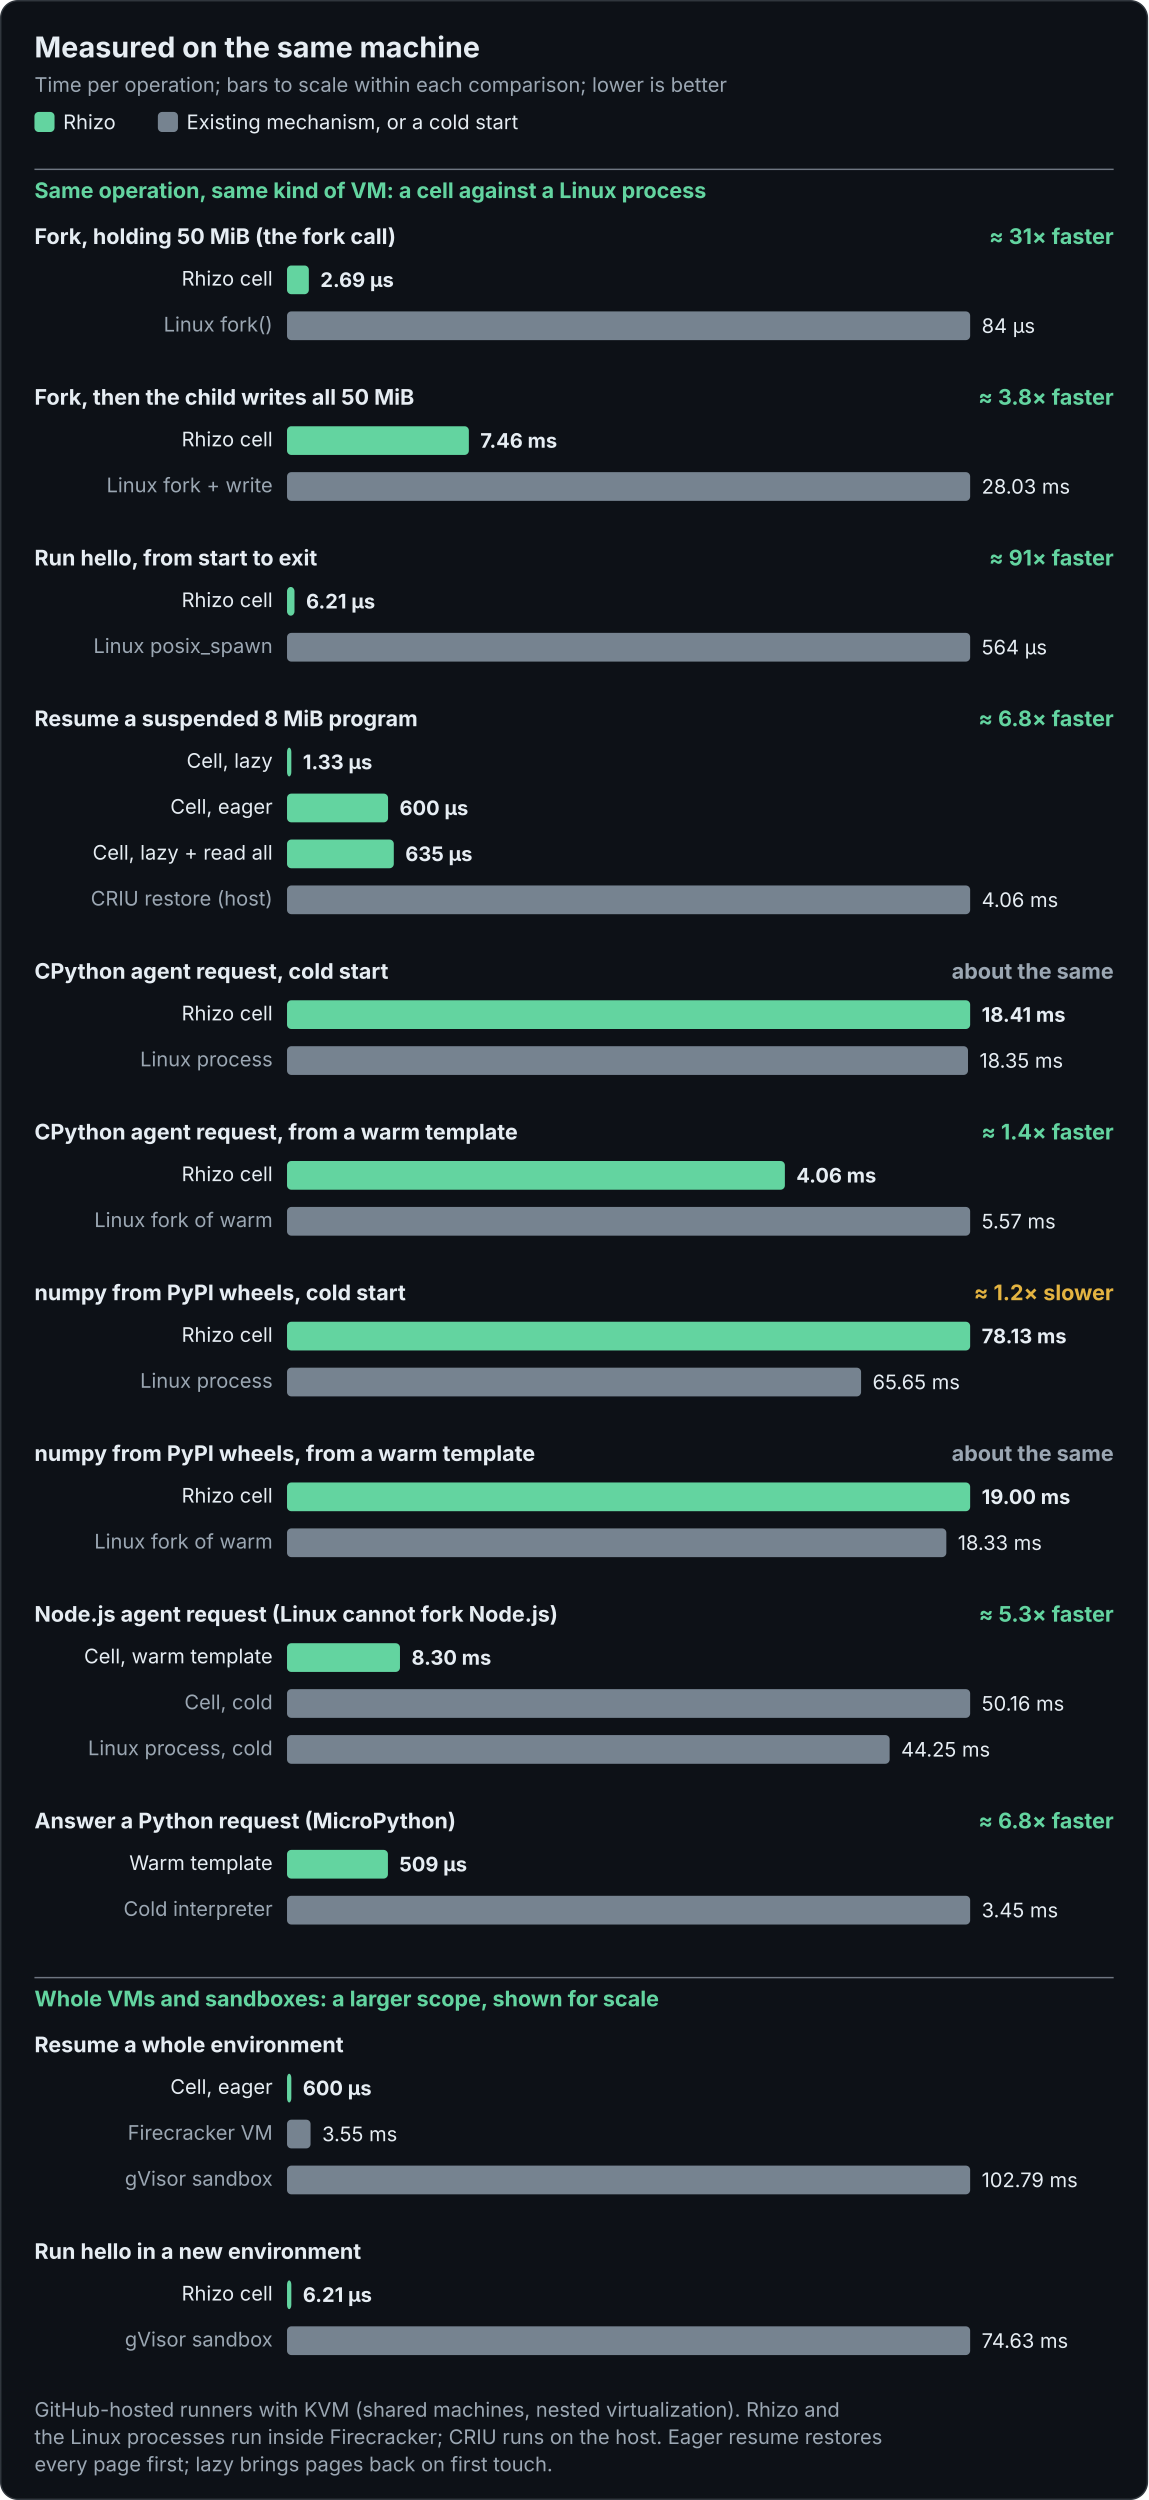
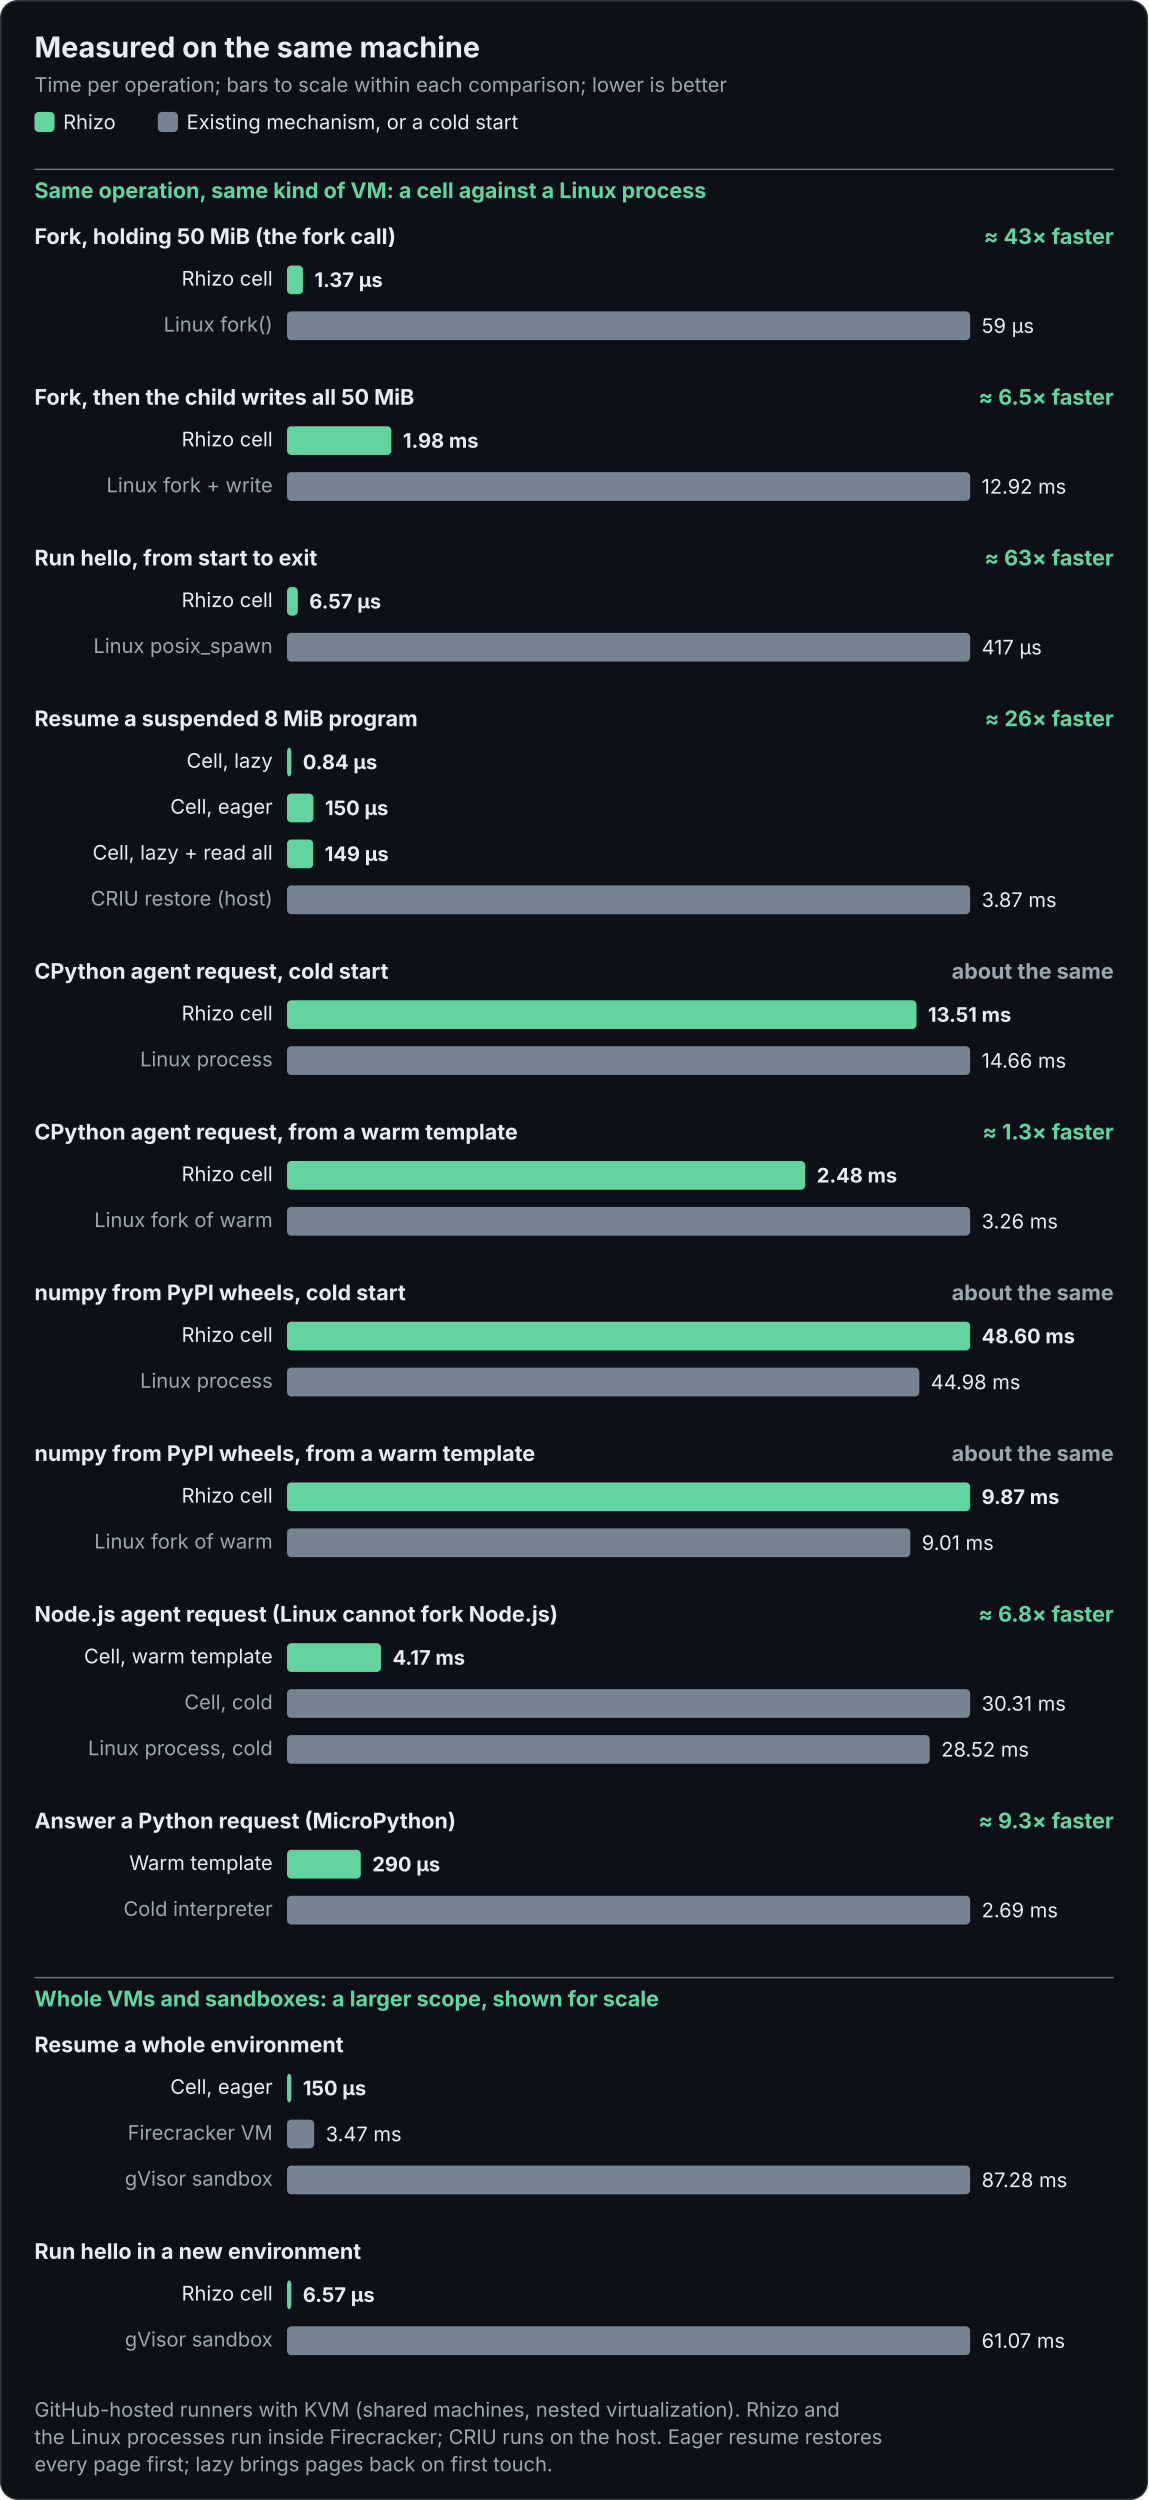
<svg xmlns="http://www.w3.org/2000/svg" viewBox="0 0 800 1742" width="800" height="1742" role="img" font-family="Inter, -apple-system, Segoe UI, Helvetica, Arial, sans-serif">
  <defs>
    <marker id="a" viewBox="0 0 10 10" refX="10" refY="5" markerWidth="7" markerHeight="7" orient="auto">
      <path d="M0 0L10 5L0 10z" fill="#8b98a5" />
    </marker>
    <marker id="g" viewBox="0 0 10 10" refX="10" refY="5" markerWidth="7" markerHeight="7" orient="auto">
      <path d="M0 0L10 5L0 10z" fill="#63d4a0" />
    </marker>
    <marker id="b" viewBox="0 0 10 10" refX="10" refY="5" markerWidth="7" markerHeight="7" orient="auto">
      <path d="M0 0L10 5L0 10z" fill="#79b8ff" />
    </marker>
    <marker id="o" viewBox="0 0 10 10" refX="10" refY="5" markerWidth="7" markerHeight="7" orient="auto">
      <path d="M0 0L10 5L0 10z" fill="#f2c14e" />
    </marker>
    <marker id="r" viewBox="0 0 10 10" refX="10" refY="5" markerWidth="7" markerHeight="7" orient="auto">
      <path d="M0 0L10 5L0 10z" fill="#ff8a80" />
    </marker>
    <marker id="c" viewBox="0 0 10 10" refX="10" refY="5" markerWidth="7" markerHeight="7" orient="auto">
      <path d="M0 0L10 5L0 10z" fill="#63d4a0" />
    </marker>
  </defs>
  <rect class="bg" x="0.5" y="0.5" width="799" height="1741" rx="12" fill="#0d1117" stroke="#30363d" />
  <text x="24" y="40" font-size="20" fill="#e6edf3" font-weight="700">Measured on the same machine</text>
  <text x="24" y="64" font-size="14" fill="#9ba7b3">Time per operation; bars to scale within each comparison; lower is better</text>
  <rect x="24" y="78" width="14" height="14" rx="3" fill="#63d4a0" stroke="#63d4a0" stroke-width="0" />
  <text x="44" y="90" font-size="14" fill="#e6edf3">Rhizo</text>
  <rect x="110" y="78" width="14" height="14" rx="3" fill="#768390" stroke="#768390" stroke-width="0" />
  <text x="130" y="90" font-size="14" fill="#e6edf3">Existing mechanism, or a cold start</text>
  <line x1="24" y1="118" x2="776" y2="118" stroke="#6e7681" stroke-width="1" />
  <text x="24" y="138" font-size="15" fill="#63d4a0" font-weight="700">Same operation, same kind of VM: a cell against a Linux process</text>
  <text x="24" y="170" font-size="15" fill="#e6edf3" font-weight="700">Fork, holding 50 MiB (the fork call)</text>
-   <text x="776" y="170" font-size="15" fill="#63d4a0" font-weight="700" text-anchor="end">≈ 31× faster</text>
+   <text x="776" y="170" font-size="15" fill="#63d4a0" font-weight="700" text-anchor="end">≈ 43× faster</text>
  <text x="190" y="199" font-size="14" fill="#e6edf3" text-anchor="end">Rhizo cell</text>
-   <rect x="200" y="185" width="15.2" height="20" rx="3" fill="#63d4a0" stroke="#63d4a0" stroke-width="0" />
-   <text x="223.187" y="200" font-size="14" fill="#e6edf3" font-weight="700" stroke="#0d1117" stroke-width="5" stroke-linejoin="round" paint-order="stroke">2.69 µs</text>
+   <rect x="200" y="185" width="11.1" height="20" rx="3" fill="#63d4a0" stroke="#63d4a0" stroke-width="0" />
+   <text x="219.115" y="200" font-size="14" fill="#e6edf3" font-weight="700" stroke="#0d1117" stroke-width="5" stroke-linejoin="round" paint-order="stroke">1.37 µs</text>
  <text x="190" y="231" font-size="14" fill="#9ba7b3" text-anchor="end">Linux fork()</text>
  <rect x="200" y="217" width="476.0" height="20" rx="3" fill="#768390" stroke="#768390" stroke-width="0" />
-   <text x="684.0" y="232" font-size="14" fill="#e6edf3" font-weight="400" stroke="#0d1117" stroke-width="5" stroke-linejoin="round" paint-order="stroke">84 µs</text>
+   <text x="684.0" y="232" font-size="14" fill="#e6edf3" font-weight="400" stroke="#0d1117" stroke-width="5" stroke-linejoin="round" paint-order="stroke">59 µs</text>
  <text x="24" y="282" font-size="15" fill="#e6edf3" font-weight="700">Fork, then the child writes all 50 MiB</text>
-   <text x="776" y="282" font-size="15" fill="#63d4a0" font-weight="700" text-anchor="end">≈ 3.8× faster</text>
+   <text x="776" y="282" font-size="15" fill="#63d4a0" font-weight="700" text-anchor="end">≈ 6.5× faster</text>
  <text x="190" y="311" font-size="14" fill="#e6edf3" text-anchor="end">Rhizo cell</text>
-   <rect x="200" y="297" width="126.7" height="20" rx="3" fill="#63d4a0" stroke="#63d4a0" stroke-width="0" />
-   <text x="334.663" y="312" font-size="14" fill="#e6edf3" font-weight="700" stroke="#0d1117" stroke-width="5" stroke-linejoin="round" paint-order="stroke">7.46 ms</text>
+   <rect x="200" y="297" width="72.7" height="20" rx="3" fill="#63d4a0" stroke="#63d4a0" stroke-width="0" />
+   <text x="280.746" y="312" font-size="14" fill="#e6edf3" font-weight="700" stroke="#0d1117" stroke-width="5" stroke-linejoin="round" paint-order="stroke">1.98 ms</text>
  <text x="190" y="343" font-size="14" fill="#9ba7b3" text-anchor="end">Linux fork + write</text>
  <rect x="200" y="329" width="476.0" height="20" rx="3" fill="#768390" stroke="#768390" stroke-width="0" />
-   <text x="684.0" y="344" font-size="14" fill="#e6edf3" font-weight="400" stroke="#0d1117" stroke-width="5" stroke-linejoin="round" paint-order="stroke">28.03 ms</text>
+   <text x="684.0" y="344" font-size="14" fill="#e6edf3" font-weight="400" stroke="#0d1117" stroke-width="5" stroke-linejoin="round" paint-order="stroke">12.92 ms</text>
  <text x="24" y="394" font-size="15" fill="#e6edf3" font-weight="700">Run hello, from start to exit</text>
-   <text x="776" y="394" font-size="15" fill="#63d4a0" font-weight="700" text-anchor="end">≈ 91× faster</text>
+   <text x="776" y="394" font-size="15" fill="#63d4a0" font-weight="700" text-anchor="end">≈ 63× faster</text>
  <text x="190" y="423" font-size="14" fill="#e6edf3" text-anchor="end">Rhizo cell</text>
-   <rect x="200" y="409" width="5.2" height="20" rx="3" fill="#63d4a0" stroke="#63d4a0" stroke-width="0" />
-   <text x="213.245" y="424" font-size="14" fill="#e6edf3" font-weight="700" stroke="#0d1117" stroke-width="5" stroke-linejoin="round" paint-order="stroke">6.21 µs</text>
+   <rect x="200" y="409" width="7.5" height="20" rx="3" fill="#63d4a0" stroke="#63d4a0" stroke-width="0" />
+   <text x="215.5" y="424" font-size="14" fill="#e6edf3" font-weight="700" stroke="#0d1117" stroke-width="5" stroke-linejoin="round" paint-order="stroke">6.57 µs</text>
  <text x="190" y="455" font-size="14" fill="#9ba7b3" text-anchor="end">Linux posix_spawn</text>
  <rect x="200" y="441" width="476.0" height="20" rx="3" fill="#768390" stroke="#768390" stroke-width="0" />
-   <text x="684.0" y="456" font-size="14" fill="#e6edf3" font-weight="400" stroke="#0d1117" stroke-width="5" stroke-linejoin="round" paint-order="stroke">564 µs</text>
+   <text x="684.0" y="456" font-size="14" fill="#e6edf3" font-weight="400" stroke="#0d1117" stroke-width="5" stroke-linejoin="round" paint-order="stroke">417 µs</text>
  <text x="24" y="506" font-size="15" fill="#e6edf3" font-weight="700">Resume a suspended 8 MiB program</text>
-   <text x="776" y="506" font-size="15" fill="#63d4a0" font-weight="700" text-anchor="end">≈ 6.8× faster</text>
+   <text x="776" y="506" font-size="15" fill="#63d4a0" font-weight="700" text-anchor="end">≈ 26× faster</text>
  <text x="190" y="535" font-size="14" fill="#e6edf3" text-anchor="end">Cell, lazy</text>
  <rect x="200" y="521" width="3.0" height="20" rx="3" fill="#63d4a0" stroke="#63d4a0" stroke-width="0" />
-   <text x="211.0" y="536" font-size="14" fill="#e6edf3" font-weight="700" stroke="#0d1117" stroke-width="5" stroke-linejoin="round" paint-order="stroke">1.33 µs</text>
+   <text x="211.0" y="536" font-size="14" fill="#e6edf3" font-weight="700" stroke="#0d1117" stroke-width="5" stroke-linejoin="round" paint-order="stroke">0.84 µs</text>
  <text x="190" y="567" font-size="14" fill="#e6edf3" text-anchor="end">Cell, eager</text>
-   <rect x="200" y="553" width="70.4" height="20" rx="3" fill="#63d4a0" stroke="#63d4a0" stroke-width="0" />
-   <text x="278.379" y="568" font-size="14" fill="#e6edf3" font-weight="700" stroke="#0d1117" stroke-width="5" stroke-linejoin="round" paint-order="stroke">600 µs</text>
+   <rect x="200" y="553" width="18.4" height="20" rx="3" fill="#63d4a0" stroke="#63d4a0" stroke-width="0" />
+   <text x="226.446" y="568" font-size="14" fill="#e6edf3" font-weight="700" stroke="#0d1117" stroke-width="5" stroke-linejoin="round" paint-order="stroke">150 µs</text>
  <text x="190" y="599" font-size="14" fill="#e6edf3" text-anchor="end">Cell, lazy + read all</text>
-   <rect x="200" y="585" width="74.4" height="20" rx="3" fill="#63d4a0" stroke="#63d4a0" stroke-width="0" />
-   <text x="282.401" y="600" font-size="14" fill="#e6edf3" font-weight="700" stroke="#0d1117" stroke-width="5" stroke-linejoin="round" paint-order="stroke">635 µs</text>
+   <rect x="200" y="585" width="18.2" height="20" rx="3" fill="#63d4a0" stroke="#63d4a0" stroke-width="0" />
+   <text x="226.249" y="600" font-size="14" fill="#e6edf3" font-weight="700" stroke="#0d1117" stroke-width="5" stroke-linejoin="round" paint-order="stroke">149 µs</text>
  <text x="190" y="631" font-size="14" fill="#9ba7b3" text-anchor="end">CRIU restore (host)</text>
  <rect x="200" y="617" width="476.0" height="20" rx="3" fill="#768390" stroke="#768390" stroke-width="0" />
-   <text x="684.0" y="632" font-size="14" fill="#e6edf3" font-weight="400" stroke="#0d1117" stroke-width="5" stroke-linejoin="round" paint-order="stroke">4.06 ms</text>
+   <text x="684.0" y="632" font-size="14" fill="#e6edf3" font-weight="400" stroke="#0d1117" stroke-width="5" stroke-linejoin="round" paint-order="stroke">3.87 ms</text>
  <text x="24" y="682" font-size="15" fill="#e6edf3" font-weight="700">CPython agent request, cold start</text>
  <text x="776" y="682" font-size="15" fill="#9ba7b3" font-weight="700" text-anchor="end">about the same</text>
  <text x="190" y="711" font-size="14" fill="#e6edf3" text-anchor="end">Rhizo cell</text>
-   <rect x="200" y="697" width="476.0" height="20" rx="3" fill="#63d4a0" stroke="#63d4a0" stroke-width="0" />
-   <text x="684.0" y="712" font-size="14" fill="#e6edf3" font-weight="700" stroke="#0d1117" stroke-width="5" stroke-linejoin="round" paint-order="stroke">18.41 ms</text>
+   <rect x="200" y="697" width="438.6" height="20" rx="3" fill="#63d4a0" stroke="#63d4a0" stroke-width="0" />
+   <text x="646.573" y="712" font-size="14" fill="#e6edf3" font-weight="700" stroke="#0d1117" stroke-width="5" stroke-linejoin="round" paint-order="stroke">13.51 ms</text>
  <text x="190" y="743" font-size="14" fill="#9ba7b3" text-anchor="end">Linux process</text>
-   <rect x="200" y="729" width="474.5" height="20" rx="3" fill="#768390" stroke="#768390" stroke-width="0" />
-   <text x="682.517" y="744" font-size="14" fill="#e6edf3" font-weight="400" stroke="#0d1117" stroke-width="5" stroke-linejoin="round" paint-order="stroke">18.35 ms</text>
+   <rect x="200" y="729" width="476.0" height="20" rx="3" fill="#768390" stroke="#768390" stroke-width="0" />
+   <text x="684.0" y="744" font-size="14" fill="#e6edf3" font-weight="400" stroke="#0d1117" stroke-width="5" stroke-linejoin="round" paint-order="stroke">14.66 ms</text>
  <text x="24" y="794" font-size="15" fill="#e6edf3" font-weight="700">CPython agent request, from a warm template</text>
-   <text x="776" y="794" font-size="15" fill="#63d4a0" font-weight="700" text-anchor="end">≈ 1.4× faster</text>
+   <text x="776" y="794" font-size="15" fill="#63d4a0" font-weight="700" text-anchor="end">≈ 1.3× faster</text>
  <text x="190" y="823" font-size="14" fill="#e6edf3" text-anchor="end">Rhizo cell</text>
-   <rect x="200" y="809" width="346.9" height="20" rx="3" fill="#63d4a0" stroke="#63d4a0" stroke-width="0" />
-   <text x="554.854" y="824" font-size="14" fill="#e6edf3" font-weight="700" stroke="#0d1117" stroke-width="5" stroke-linejoin="round" paint-order="stroke">4.06 ms</text>
+   <rect x="200" y="809" width="361.1" height="20" rx="3" fill="#63d4a0" stroke="#63d4a0" stroke-width="0" />
+   <text x="569.124" y="824" font-size="14" fill="#e6edf3" font-weight="700" stroke="#0d1117" stroke-width="5" stroke-linejoin="round" paint-order="stroke">2.48 ms</text>
  <text x="190" y="855" font-size="14" fill="#9ba7b3" text-anchor="end">Linux fork of warm</text>
  <rect x="200" y="841" width="476.0" height="20" rx="3" fill="#768390" stroke="#768390" stroke-width="0" />
-   <text x="684.0" y="856" font-size="14" fill="#e6edf3" font-weight="400" stroke="#0d1117" stroke-width="5" stroke-linejoin="round" paint-order="stroke">5.57 ms</text>
+   <text x="684.0" y="856" font-size="14" fill="#e6edf3" font-weight="400" stroke="#0d1117" stroke-width="5" stroke-linejoin="round" paint-order="stroke">3.26 ms</text>
  <text x="24" y="906" font-size="15" fill="#e6edf3" font-weight="700">numpy from PyPI wheels, cold start</text>
-   <text x="776" y="906" font-size="15" fill="#e3b341" font-weight="700" text-anchor="end">≈ 1.2× slower</text>
+   <text x="776" y="906" font-size="15" fill="#9ba7b3" font-weight="700" text-anchor="end">about the same</text>
  <text x="190" y="935" font-size="14" fill="#e6edf3" text-anchor="end">Rhizo cell</text>
  <rect x="200" y="921" width="476.0" height="20" rx="3" fill="#63d4a0" stroke="#63d4a0" stroke-width="0" />
-   <text x="684.0" y="936" font-size="14" fill="#e6edf3" font-weight="700" stroke="#0d1117" stroke-width="5" stroke-linejoin="round" paint-order="stroke">78.13 ms</text>
+   <text x="684.0" y="936" font-size="14" fill="#e6edf3" font-weight="700" stroke="#0d1117" stroke-width="5" stroke-linejoin="round" paint-order="stroke">48.60 ms</text>
  <text x="190" y="967" font-size="14" fill="#9ba7b3" text-anchor="end">Linux process</text>
-   <rect x="200" y="953" width="400.0" height="20" rx="3" fill="#768390" stroke="#768390" stroke-width="0" />
-   <text x="607.999" y="968" font-size="14" fill="#e6edf3" font-weight="400" stroke="#0d1117" stroke-width="5" stroke-linejoin="round" paint-order="stroke">65.65 ms</text>
+   <rect x="200" y="953" width="440.6" height="20" rx="3" fill="#768390" stroke="#768390" stroke-width="0" />
+   <text x="648.553" y="968" font-size="14" fill="#e6edf3" font-weight="400" stroke="#0d1117" stroke-width="5" stroke-linejoin="round" paint-order="stroke">44.98 ms</text>
  <text x="24" y="1018" font-size="15" fill="#e6edf3" font-weight="700">numpy from PyPI wheels, from a warm template</text>
  <text x="776" y="1018" font-size="15" fill="#9ba7b3" font-weight="700" text-anchor="end">about the same</text>
  <text x="190" y="1047" font-size="14" fill="#e6edf3" text-anchor="end">Rhizo cell</text>
  <rect x="200" y="1033" width="476.0" height="20" rx="3" fill="#63d4a0" stroke="#63d4a0" stroke-width="0" />
-   <text x="684.0" y="1048" font-size="14" fill="#e6edf3" font-weight="700" stroke="#0d1117" stroke-width="5" stroke-linejoin="round" paint-order="stroke">19.00 ms</text>
+   <text x="684.0" y="1048" font-size="14" fill="#e6edf3" font-weight="700" stroke="#0d1117" stroke-width="5" stroke-linejoin="round" paint-order="stroke">9.87 ms</text>
  <text x="190" y="1079" font-size="14" fill="#9ba7b3" text-anchor="end">Linux fork of warm</text>
-   <rect x="200" y="1065" width="459.4" height="20" rx="3" fill="#768390" stroke="#768390" stroke-width="0" />
-   <text x="667.39" y="1080" font-size="14" fill="#e6edf3" font-weight="400" stroke="#0d1117" stroke-width="5" stroke-linejoin="round" paint-order="stroke">18.33 ms</text>
+   <rect x="200" y="1065" width="434.3" height="20" rx="3" fill="#768390" stroke="#768390" stroke-width="0" />
+   <text x="642.307" y="1080" font-size="14" fill="#e6edf3" font-weight="400" stroke="#0d1117" stroke-width="5" stroke-linejoin="round" paint-order="stroke">9.01 ms</text>
  <text x="24" y="1130" font-size="15" fill="#e6edf3" font-weight="700">Node.js agent request (Linux cannot fork Node.js)</text>
-   <text x="776" y="1130" font-size="15" fill="#63d4a0" font-weight="700" text-anchor="end">≈ 5.3× faster</text>
+   <text x="776" y="1130" font-size="15" fill="#63d4a0" font-weight="700" text-anchor="end">≈ 6.8× faster</text>
  <text x="190" y="1159" font-size="14" fill="#e6edf3" text-anchor="end">Cell, warm template</text>
-   <rect x="200" y="1145" width="78.7" height="20" rx="3" fill="#63d4a0" stroke="#63d4a0" stroke-width="0" />
-   <text x="286.731" y="1160" font-size="14" fill="#e6edf3" font-weight="700" stroke="#0d1117" stroke-width="5" stroke-linejoin="round" paint-order="stroke">8.30 ms</text>
+   <rect x="200" y="1145" width="65.5" height="20" rx="3" fill="#63d4a0" stroke="#63d4a0" stroke-width="0" />
+   <text x="273.528" y="1160" font-size="14" fill="#e6edf3" font-weight="700" stroke="#0d1117" stroke-width="5" stroke-linejoin="round" paint-order="stroke">4.17 ms</text>
  <text x="190" y="1191" font-size="14" fill="#9ba7b3" text-anchor="end">Cell, cold</text>
  <rect x="200" y="1177" width="476.0" height="20" rx="3" fill="#768390" stroke="#768390" stroke-width="0" />
-   <text x="684.0" y="1192" font-size="14" fill="#e6edf3" font-weight="400" stroke="#0d1117" stroke-width="5" stroke-linejoin="round" paint-order="stroke">50.16 ms</text>
+   <text x="684.0" y="1192" font-size="14" fill="#e6edf3" font-weight="400" stroke="#0d1117" stroke-width="5" stroke-linejoin="round" paint-order="stroke">30.31 ms</text>
  <text x="190" y="1223" font-size="14" fill="#9ba7b3" text-anchor="end">Linux process, cold</text>
-   <rect x="200" y="1209" width="419.9" height="20" rx="3" fill="#768390" stroke="#768390" stroke-width="0" />
-   <text x="627.853" y="1224" font-size="14" fill="#e6edf3" font-weight="400" stroke="#0d1117" stroke-width="5" stroke-linejoin="round" paint-order="stroke">44.25 ms</text>
+   <rect x="200" y="1209" width="447.8" height="20" rx="3" fill="#768390" stroke="#768390" stroke-width="0" />
+   <text x="655.849" y="1224" font-size="14" fill="#e6edf3" font-weight="400" stroke="#0d1117" stroke-width="5" stroke-linejoin="round" paint-order="stroke">28.52 ms</text>
  <text x="24" y="1274" font-size="15" fill="#e6edf3" font-weight="700">Answer a Python request (MicroPython)</text>
-   <text x="776" y="1274" font-size="15" fill="#63d4a0" font-weight="700" text-anchor="end">≈ 6.8× faster</text>
+   <text x="776" y="1274" font-size="15" fill="#63d4a0" font-weight="700" text-anchor="end">≈ 9.3× faster</text>
  <text x="190" y="1303" font-size="14" fill="#e6edf3" text-anchor="end">Warm template</text>
-   <rect x="200" y="1289" width="70.3" height="20" rx="3" fill="#63d4a0" stroke="#63d4a0" stroke-width="0" />
-   <text x="278.252" y="1304" font-size="14" fill="#e6edf3" font-weight="700" stroke="#0d1117" stroke-width="5" stroke-linejoin="round" paint-order="stroke">509 µs</text>
+   <rect x="200" y="1289" width="51.4" height="20" rx="3" fill="#63d4a0" stroke="#63d4a0" stroke-width="0" />
+   <text x="259.391" y="1304" font-size="14" fill="#e6edf3" font-weight="700" stroke="#0d1117" stroke-width="5" stroke-linejoin="round" paint-order="stroke">290 µs</text>
  <text x="190" y="1335" font-size="14" fill="#9ba7b3" text-anchor="end">Cold interpreter</text>
  <rect x="200" y="1321" width="476.0" height="20" rx="3" fill="#768390" stroke="#768390" stroke-width="0" />
-   <text x="684.0" y="1336" font-size="14" fill="#e6edf3" font-weight="400" stroke="#0d1117" stroke-width="5" stroke-linejoin="round" paint-order="stroke">3.45 ms</text>
+   <text x="684.0" y="1336" font-size="14" fill="#e6edf3" font-weight="400" stroke="#0d1117" stroke-width="5" stroke-linejoin="round" paint-order="stroke">2.69 ms</text>
  <line x1="24" y1="1378" x2="776" y2="1378" stroke="#6e7681" stroke-width="1" />
  <text x="24" y="1398" font-size="15" fill="#63d4a0" font-weight="700">Whole VMs and sandboxes: a larger scope, shown for scale</text>
  <text x="24" y="1430" font-size="15" fill="#e6edf3" font-weight="700">Resume a whole environment</text>
  <text x="190" y="1459" font-size="14" fill="#e6edf3" text-anchor="end">Cell, eager</text>
  <rect x="200" y="1445" width="3.0" height="20" rx="3" fill="#63d4a0" stroke="#63d4a0" stroke-width="0" />
-   <text x="211.0" y="1460" font-size="14" fill="#e6edf3" font-weight="700" stroke="#0d1117" stroke-width="5" stroke-linejoin="round" paint-order="stroke">600 µs</text>
+   <text x="211.0" y="1460" font-size="14" fill="#e6edf3" font-weight="700" stroke="#0d1117" stroke-width="5" stroke-linejoin="round" paint-order="stroke">150 µs</text>
  <text x="190" y="1491" font-size="14" fill="#9ba7b3" text-anchor="end">Firecracker VM</text>
-   <rect x="200" y="1477" width="16.4" height="20" rx="3" fill="#768390" stroke="#768390" stroke-width="0" />
-   <text x="224.436" y="1492" font-size="14" fill="#e6edf3" font-weight="400" stroke="#0d1117" stroke-width="5" stroke-linejoin="round" paint-order="stroke">3.55 ms</text>
+   <rect x="200" y="1477" width="18.9" height="20" rx="3" fill="#768390" stroke="#768390" stroke-width="0" />
+   <text x="226.91" y="1492" font-size="14" fill="#e6edf3" font-weight="400" stroke="#0d1117" stroke-width="5" stroke-linejoin="round" paint-order="stroke">3.47 ms</text>
  <text x="190" y="1523" font-size="14" fill="#9ba7b3" text-anchor="end">gVisor sandbox</text>
  <rect x="200" y="1509" width="476.0" height="20" rx="3" fill="#768390" stroke="#768390" stroke-width="0" />
-   <text x="684.0" y="1524" font-size="14" fill="#e6edf3" font-weight="400" stroke="#0d1117" stroke-width="5" stroke-linejoin="round" paint-order="stroke">102.79 ms</text>
+   <text x="684.0" y="1524" font-size="14" fill="#e6edf3" font-weight="400" stroke="#0d1117" stroke-width="5" stroke-linejoin="round" paint-order="stroke">87.28 ms</text>
  <text x="24" y="1574" font-size="15" fill="#e6edf3" font-weight="700">Run hello in a new environment</text>
  <text x="190" y="1603" font-size="14" fill="#e6edf3" text-anchor="end">Rhizo cell</text>
  <rect x="200" y="1589" width="3.0" height="20" rx="3" fill="#63d4a0" stroke="#63d4a0" stroke-width="0" />
-   <text x="211.0" y="1604" font-size="14" fill="#e6edf3" font-weight="700" stroke="#0d1117" stroke-width="5" stroke-linejoin="round" paint-order="stroke">6.21 µs</text>
+   <text x="211.0" y="1604" font-size="14" fill="#e6edf3" font-weight="700" stroke="#0d1117" stroke-width="5" stroke-linejoin="round" paint-order="stroke">6.57 µs</text>
  <text x="190" y="1635" font-size="14" fill="#9ba7b3" text-anchor="end">gVisor sandbox</text>
  <rect x="200" y="1621" width="476.0" height="20" rx="3" fill="#768390" stroke="#768390" stroke-width="0" />
-   <text x="684.0" y="1636" font-size="14" fill="#e6edf3" font-weight="400" stroke="#0d1117" stroke-width="5" stroke-linejoin="round" paint-order="stroke">74.63 ms</text>
+   <text x="684.0" y="1636" font-size="14" fill="#e6edf3" font-weight="400" stroke="#0d1117" stroke-width="5" stroke-linejoin="round" paint-order="stroke">61.07 ms</text>
  <text x="24" y="1684" font-size="14" fill="#9ba7b3">GitHub-hosted runners with KVM (shared machines, nested virtualization). Rhizo and</text>
  <text x="24" y="1703" font-size="14" fill="#9ba7b3">the Linux processes run inside Firecracker; CRIU runs on the host. Eager resume restores</text>
  <text x="24" y="1722" font-size="14" fill="#9ba7b3">every page first; lazy brings pages back on first touch.</text>
</svg>
